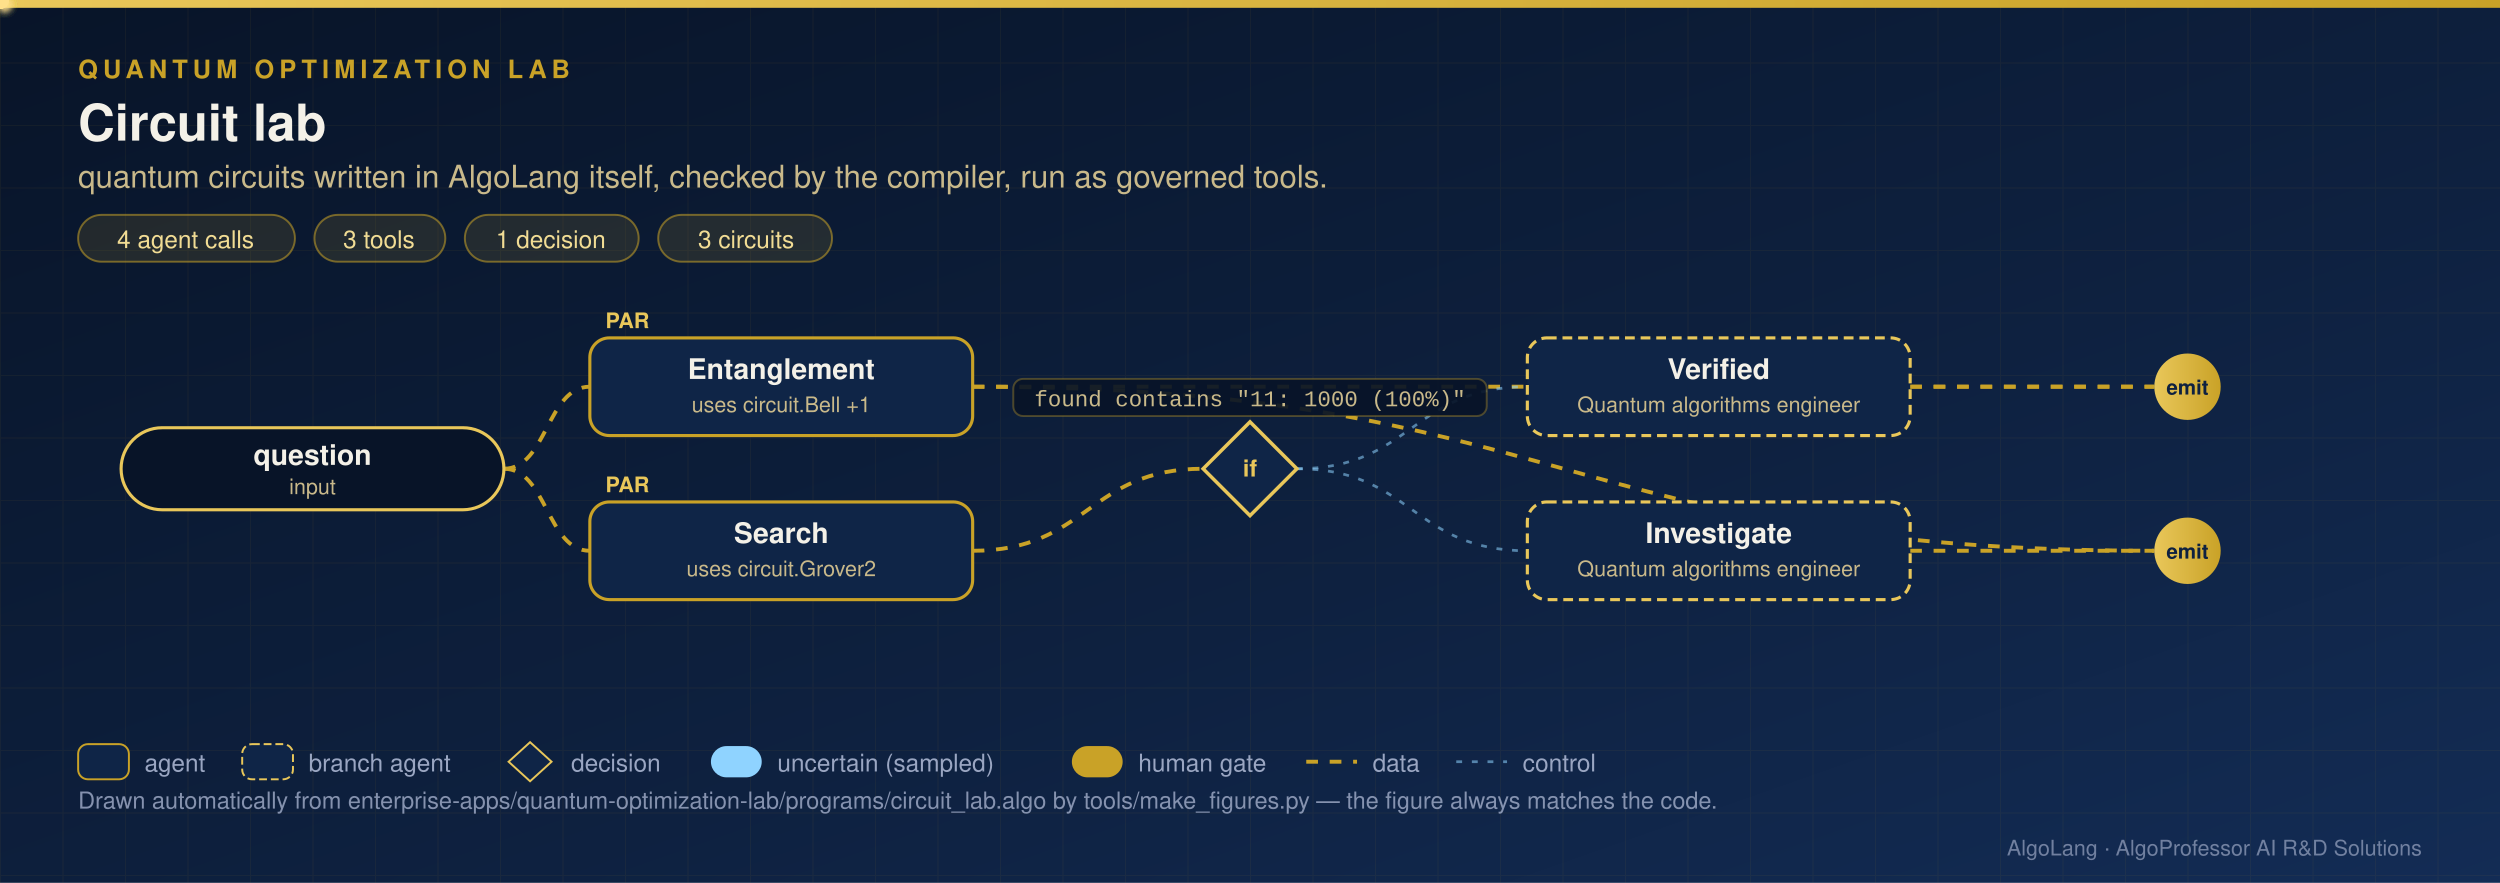
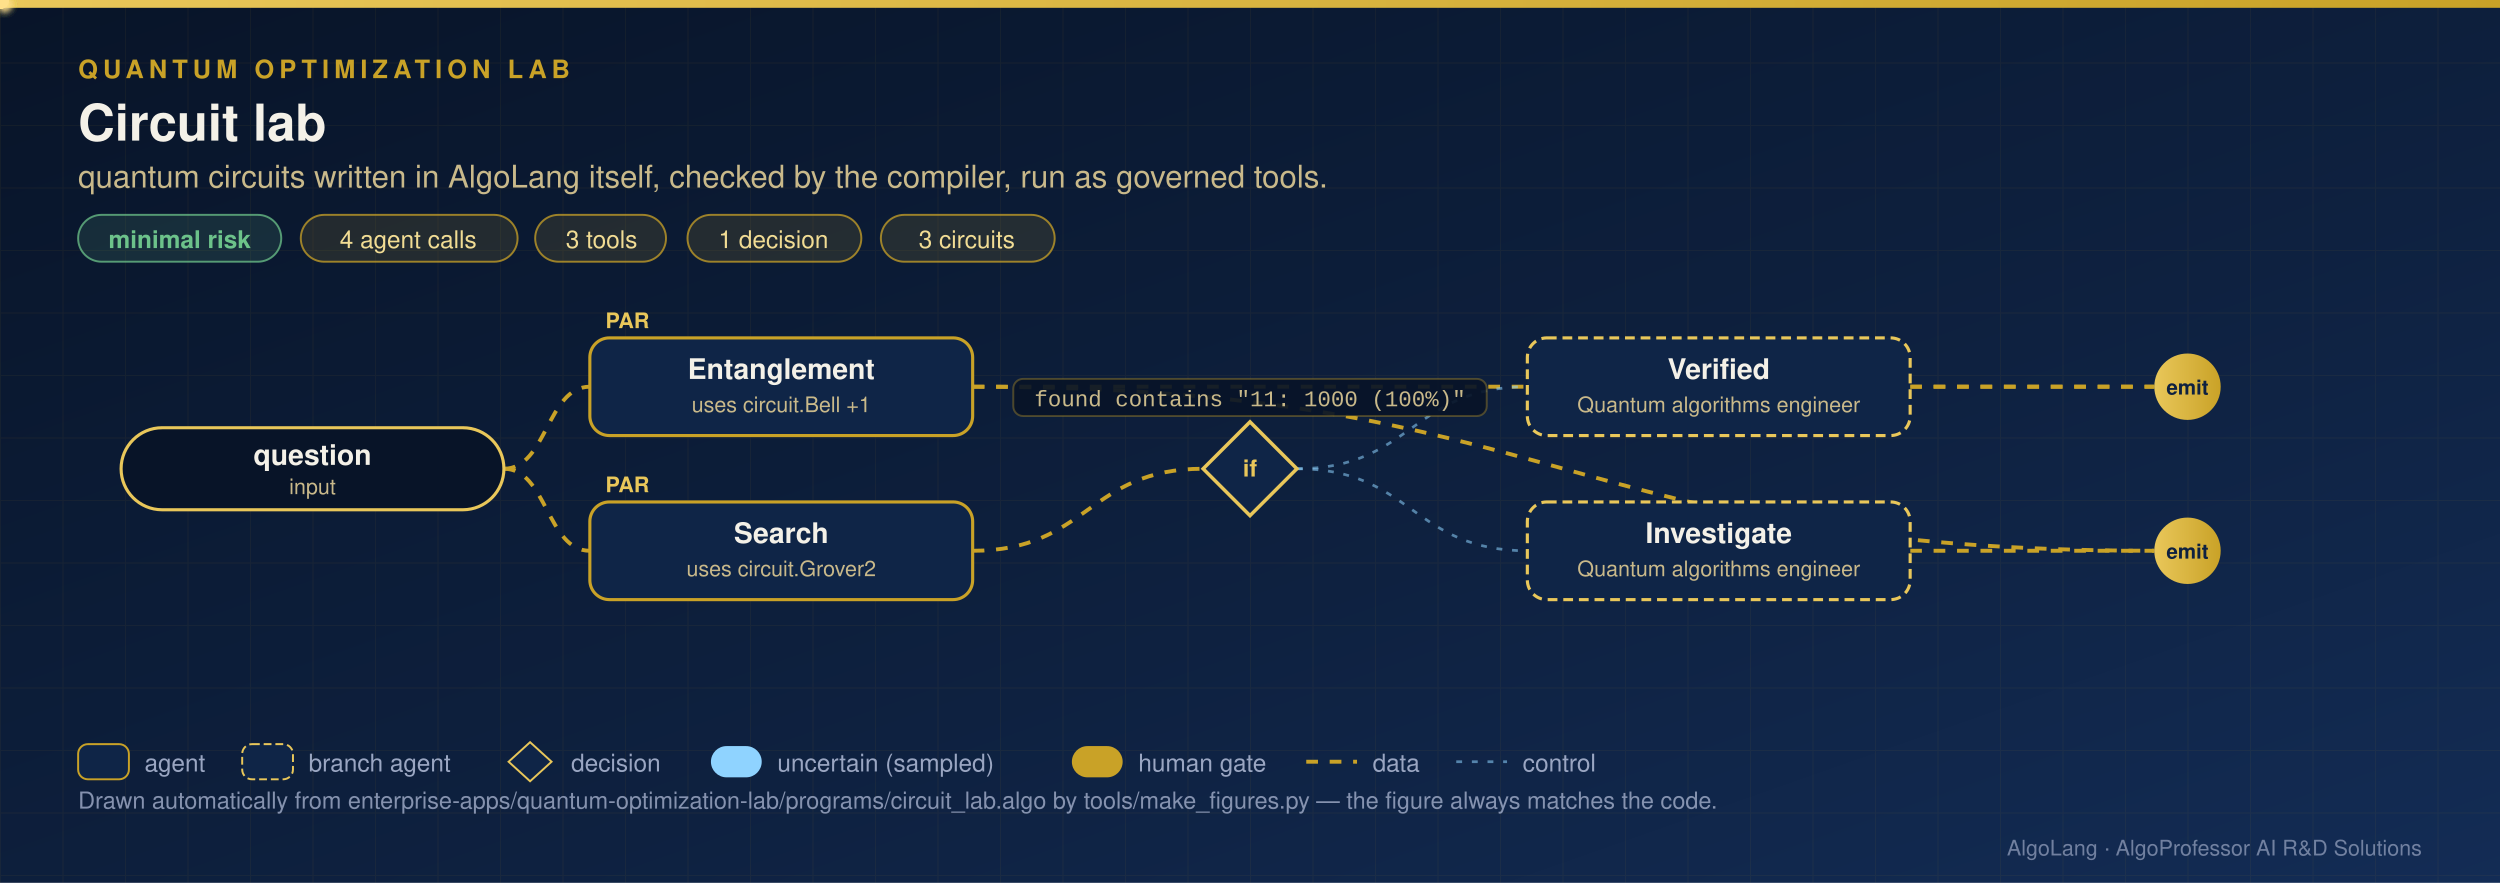
<svg xmlns="http://www.w3.org/2000/svg" viewBox="0 0 1280 452" width="1280" height="452" role="img" aria-label="Circuit lab">
  <defs>
    <linearGradient id="bg" x1="0" y1="0" x2="1" y2="1">
      <stop offset="0" stop-color="#081428" />
      <stop offset=".6" stop-color="#0e2140" />
      <stop offset="1" stop-color="#132c55" />
    </linearGradient>
    <linearGradient id="gold" x1="0" x2="1">
      <stop offset="0" stop-color="#e9c75a" />
      <stop offset="1" stop-color="#c9a227" />
    </linearGradient>
    <pattern id="grid" width="32" height="32" patternUnits="userSpaceOnUse">
      <path d="M32 0H0V32" fill="none" stroke="#c9a227" stroke-opacity=".06" />
    </pattern>
    <filter id="soft" x="-50%" y="-50%" width="200%" height="200%">
      <feGaussianBlur stdDeviation="2.5" result="b" />
      <feMerge>
        <feMergeNode in="b" />
        <feMergeNode in="SourceGraphic" />
      </feMerge>
    </filter>
  </defs>
  <style>
    text { font-family: "Segoe UI", "Helvetica Neue", Helvetica, Arial, sans-serif; }
    .mono { font-family: "SFMono-Regular", Consolas, "Liberation Mono", Menlo, monospace; }
    .wire { fill: none; stroke: #c9a227; stroke-width: 2; stroke-dasharray: 6 6; animation: dash 1.1s linear infinite; }
    .ctl { fill: none; stroke: #8fd3ff; stroke-opacity: .55; stroke-width: 1.4; stroke-dasharray: 3 5; animation: dash 2.2s linear infinite; }
    .card { fill: #0f2547; stroke: #c9a227; stroke-opacity: .75; stroke-width: 1.4; }
    .glow { animation: glow 3.6s ease-in-out infinite; }
    .rise { animation: rise 1.2s cubic-bezier(.2,.8,.2,1) both; }
    .fade { opacity: 0; animation: fade 7s ease-in-out infinite; }
    .pulse { animation: pulse 2.4s ease-in-out infinite; }
    @keyframes dash { to { stroke-dashoffset: -24; } }
    @keyframes glow { 0%, 100% { stroke-opacity: .35; } 50% { stroke-opacity: 1; } }
    @keyframes rise { from { transform: translateY(12px); } to { transform: none; } }
    @keyframes fade { 0%, 6% { opacity: 0; } 14%, 88% { opacity: 1; } 100% { opacity: 0; } }
    @keyframes pulse { 0%, 100% { opacity: .55; } 50% { opacity: 1; } }
    
    @media (prefers-reduced-motion: reduce) { * { animation: none !important; } .fade { opacity: 1; } }
  </style>
  <rect width="1280" height="452" fill="url(#bg)" />
  <rect width="1280" height="452" fill="url(#grid)" />
  <rect width="1280" height="4" fill="url(#gold)" />
  <text x="40" y="40" fill="#c9a227" font-size="13" letter-spacing="2.6" font-weight="700">QUANTUM OPTIMIZATION LAB</text>
  <text x="40" y="72" fill="#f4f1e8" font-size="26" font-weight="700">Circuit lab</text>
  <text x="40" y="96" fill="#c9b98a" font-size="16">quantum circuits written in AlgoLang itself, checked by the compiler, run as governed tools.</text>
-   <rect x="40" y="110" width="111" height="24" rx="12" fill="#c9a227" fill-opacity=".13" stroke="#c9a227" stroke-opacity=".55" />
-   <text x="95" y="127" fill="#f1dc94" font-size="12.5" text-anchor="middle">4 agent calls</text>
-   <rect x="161" y="110" width="67" height="24" rx="12" fill="#c9a227" fill-opacity=".13" stroke="#c9a227" stroke-opacity=".55" />
-   <text x="194" y="127" fill="#f1dc94" font-size="12.5" text-anchor="middle">3 tools</text>
-   <rect x="238" y="110" width="89" height="24" rx="12" fill="#c9a227" fill-opacity=".13" stroke="#c9a227" stroke-opacity=".55" />
-   <text x="282" y="127" fill="#f1dc94" font-size="12.5" text-anchor="middle">1 decision</text>
-   <rect x="337" y="110" width="89" height="24" rx="12" fill="#c9a227" fill-opacity=".13" stroke="#c9a227" stroke-opacity=".55" />
-   <text x="382" y="127" fill="#f1dc94" font-size="12.5" text-anchor="middle">3 circuits</text>
+   <rect x="40" y="110" width="104" height="24" rx="12" fill="#6cc28a" fill-opacity=".13" stroke="#6cc28a" stroke-opacity=".75" />
+   <text x="92" y="127" fill="#6cc28a" font-size="12.5" font-weight="700" text-anchor="middle">minimal risk</text>
+   <rect x="154" y="110" width="111" height="24" rx="12" fill="#c9a227" fill-opacity=".13" stroke="#c9a227" stroke-opacity=".75" />
+   <text x="209" y="127" fill="#f1dc94" font-size="12.5" font-weight="400" text-anchor="middle">4 agent calls</text>
+   <rect x="274" y="110" width="67" height="24" rx="12" fill="#c9a227" fill-opacity=".13" stroke="#c9a227" stroke-opacity=".75" />
+   <text x="308" y="127" fill="#f1dc94" font-size="12.5" font-weight="400" text-anchor="middle">3 tools</text>
+   <rect x="352" y="110" width="89" height="24" rx="12" fill="#c9a227" fill-opacity=".13" stroke="#c9a227" stroke-opacity=".75" />
+   <text x="396" y="127" fill="#f1dc94" font-size="12.5" font-weight="400" text-anchor="middle">1 decision</text>
+   <rect x="451" y="110" width="89" height="24" rx="12" fill="#c9a227" fill-opacity=".13" stroke="#c9a227" stroke-opacity=".75" />
+   <text x="495" y="127" fill="#f1dc94" font-size="12.5" font-weight="400" text-anchor="middle">3 circuits</text>
  <path id="e0" d="M258.0 240.0 C 280.0 240.0, 280.0 198.0, 302.0 198.0" class="wire" />
  <path id="e1" d="M258.0 240.0 C 280.0 240.0, 280.0 282.0, 302.0 282.0" class="wire" />
  <path id="e2" d="M498.0 282.0 C 557.0 282.0, 557.0 240.0, 616.0 240.0" class="wire" />
  <path id="e3" d="M498.0 198.0 C 800.5 198.0, 800.5 198.0, 1103.0 198.0" class="wire" />
  <path id="e4" d="M664.0 240.0 C 723.0 240.0, 723.0 198.0, 782.0 198.0" class="ctl" />
  <path id="e5" d="M978.0 198.0 C 1040.5 198.0, 1040.5 198.0, 1103.0 198.0" class="wire" />
  <path id="e6" d="M498.0 198.0 C 800.5 198.0, 800.5 282.0, 1103.0 282.0" class="wire" />
  <path id="e7" d="M664.0 240.0 C 723.0 240.0, 723.0 282.0, 782.0 282.0" class="ctl" />
  <path id="e8" d="M978.0 282.0 C 1040.5 282.0, 1040.5 282.0, 1103.0 282.0" class="wire" />
  <g class="rise" style="animation-delay:0.00s">
    <rect x="62.0" y="219.0" width="196.0" height="42" rx="21" fill="#081428" stroke="#e9c75a" stroke-width="1.6" />
    <text x="160.0" y="238.0" fill="#f4f1e8" font-size="14.5" font-weight="700" text-anchor="middle">question</text>
    <text x="160.0" y="253.0" fill="#c9b98a" font-size="11" text-anchor="middle">input</text>
  </g>
  <g class="rise" style="animation-delay:0.05s">
    <rect x="302.0" y="173.0" width="196.0" height="50" rx="10" fill="#0f2547" stroke="#c9a227" stroke-width="1.6" />
    <text x="400.0" y="194.0" fill="#f4f1e8" font-size="14.5" font-weight="700" text-anchor="middle">Entanglement</text>
    <text x="400.0" y="211.0" fill="#c9b98a" font-size="11" text-anchor="middle">uses circuit.Bell +1</text>
    <text x="310.0" y="168.0" fill="#e9c75a" font-size="11" font-weight="800">PAR</text>
  </g>
  <g class="rise" style="animation-delay:0.10s">
    <rect x="302.0" y="257.0" width="196.0" height="50" rx="10" fill="#0f2547" stroke="#c9a227" stroke-width="1.6" />
    <text x="400.0" y="278.0" fill="#f4f1e8" font-size="14.5" font-weight="700" text-anchor="middle">Search</text>
    <text x="400.0" y="295.0" fill="#c9b98a" font-size="11" text-anchor="middle">uses circuit.Grover2</text>
    <text x="310.0" y="252.0" fill="#e9c75a" font-size="11" font-weight="800">PAR</text>
  </g>
  <g class="rise" style="animation-delay:0.15s">
    <polygon points="640.0,216.0 664.0,240.0 640.0,264.0 616.0,240.0" fill="#0f2547" stroke="#e9c75a" stroke-width="1.8" />
    <text x="640.0" y="244.0" fill="#e9c75a" font-size="12" font-weight="800" text-anchor="middle">if</text>
    <rect x="518.8" y="194.0" width="242.4" height="19" rx="5" fill="#081428" fill-opacity=".92" stroke="#c9a227" stroke-opacity=".35" />
    <text x="640.0" y="208.0" fill="#c9b98a" font-size="11.5" text-anchor="middle" class="mono">found contains "11: 1000 (100%)"</text>
  </g>
  <g style="animation-delay:0.20s">
    <circle cx="1120.0" cy="198.0" r="17" fill="url(#gold)" class="pulse" />
    <text x="1120.0" y="202.0" fill="#0e2140" font-size="10.5" font-weight="800" text-anchor="middle">emit</text>
  </g>
  <g class="rise" style="animation-delay:0.25s">
    <rect x="782.0" y="173.0" width="196.0" height="50" rx="10" fill="#0f2547" stroke="#e9c75a" stroke-width="1.6" stroke-dasharray="5 3" />
    <text x="880.0" y="194.0" fill="#f4f1e8" font-size="14.5" font-weight="700" text-anchor="middle">Verified</text>
    <text x="880.0" y="211.0" fill="#c9b98a" font-size="11" text-anchor="middle">Quantum algorithms engineer</text>
  </g>
  <g style="animation-delay:0.30s">
    <circle cx="1120.0" cy="282.0" r="17" fill="url(#gold)" class="pulse" />
    <text x="1120.0" y="286.0" fill="#0e2140" font-size="10.5" font-weight="800" text-anchor="middle">emit</text>
  </g>
  <g class="rise" style="animation-delay:0.35s">
    <rect x="782.0" y="257.0" width="196.0" height="50" rx="10" fill="#0f2547" stroke="#e9c75a" stroke-width="1.6" stroke-dasharray="5 3" />
    <text x="880.0" y="278.0" fill="#f4f1e8" font-size="14.5" font-weight="700" text-anchor="middle">Investigate</text>
    <text x="880.0" y="295.0" fill="#c9b98a" font-size="11" text-anchor="middle">Quantum algorithms engineer</text>
  </g>
  <circle r="4.5" fill="#ffe08a" filter="url(#soft)">
    <animateMotion dur="1.7s" begin="0.00s" repeatCount="indefinite">
      <mpath href="#e0" />
    </animateMotion>
  </circle>
  <circle r="4.5" fill="#ffe08a" filter="url(#soft)">
    <animateMotion dur="1.7s" begin="0.37s" repeatCount="indefinite">
      <mpath href="#e1" />
    </animateMotion>
  </circle>
  <circle r="4.5" fill="#ffe08a" filter="url(#soft)">
    <animateMotion dur="1.7s" begin="0.74s" repeatCount="indefinite">
      <mpath href="#e2" />
    </animateMotion>
  </circle>
  <circle r="4.5" fill="#ffe08a" filter="url(#soft)">
    <animateMotion dur="1.7s" begin="1.11s" repeatCount="indefinite">
      <mpath href="#e3" />
    </animateMotion>
  </circle>
  <circle r="4.5" fill="#ffe08a" filter="url(#soft)">
    <animateMotion dur="1.7s" begin="1.48s" repeatCount="indefinite">
      <mpath href="#e5" />
    </animateMotion>
  </circle>
  <circle r="4.5" fill="#ffe08a" filter="url(#soft)">
    <animateMotion dur="1.7s" begin="1.85s" repeatCount="indefinite">
      <mpath href="#e6" />
    </animateMotion>
  </circle>
  <circle r="4.5" fill="#ffe08a" filter="url(#soft)">
    <animateMotion dur="1.7s" begin="0.02s" repeatCount="indefinite">
      <mpath href="#e8" />
    </animateMotion>
  </circle>
  <g transform="translate(40,390)">
    <rect x="0" y="-9" width="26" height="18" rx="5" fill="#0f2547" stroke="#c9a227" />
    <text x="34" y="5" fill="#9aa6c2" font-size="12.5">agent</text>
  </g>
  <g transform="translate(124.0,390)">
    <rect x="0" y="-9" width="26" height="18" rx="5" fill="#0f2547" stroke="#e9c75a" stroke-dasharray="4 2" />
    <text x="34" y="5" fill="#9aa6c2" font-size="12.5">branch agent</text>
  </g>
  <g transform="translate(258.4,390)">
    <polygon points="13,-10 24,0 13,10 2,0" fill="#0f2547" stroke="#e9c75a" />
    <text x="34" y="5" fill="#9aa6c2" font-size="12.5">decision</text>
  </g>
  <g transform="translate(364.0,390)">
    <rect x="0" y="-8" width="26" height="16" rx="8" fill="#8fd3ff" />
    <text x="34" y="5" fill="#9aa6c2" font-size="12.5">uncertain (sampled)</text>
  </g>
  <g transform="translate(548.8,390)">
    <rect x="0" y="-8" width="26" height="16" rx="8" fill="#c9a227" />
    <text x="34" y="5" fill="#9aa6c2" font-size="12.5">human gate</text>
  </g>
  <g transform="translate(668.8,390)">
    <path d="M0 0 L26 0" class="wire" />
    <text x="34" y="5" fill="#9aa6c2" font-size="12.5">data</text>
  </g>
  <g transform="translate(745.6,390)">
    <path d="M0 0 L26 0" class="ctl" />
    <text x="34" y="5" fill="#9aa6c2" font-size="12.5">control</text>
  </g>
  <text x="40" y="414" fill="#9aa6c2" fill-opacity=".85" font-size="12">Drawn automatically from enterprise-apps/quantum-optimization-lab/programs/circuit_lab.algo by tools/make_figures.py — the figure always matches the code.</text>
  <text x="1240" y="438" fill="#9aa6c2" fill-opacity=".7" font-size="11" text-anchor="end">AlgoLang · AlgoProfessor AI R&amp;D Solutions</text>
</svg>
